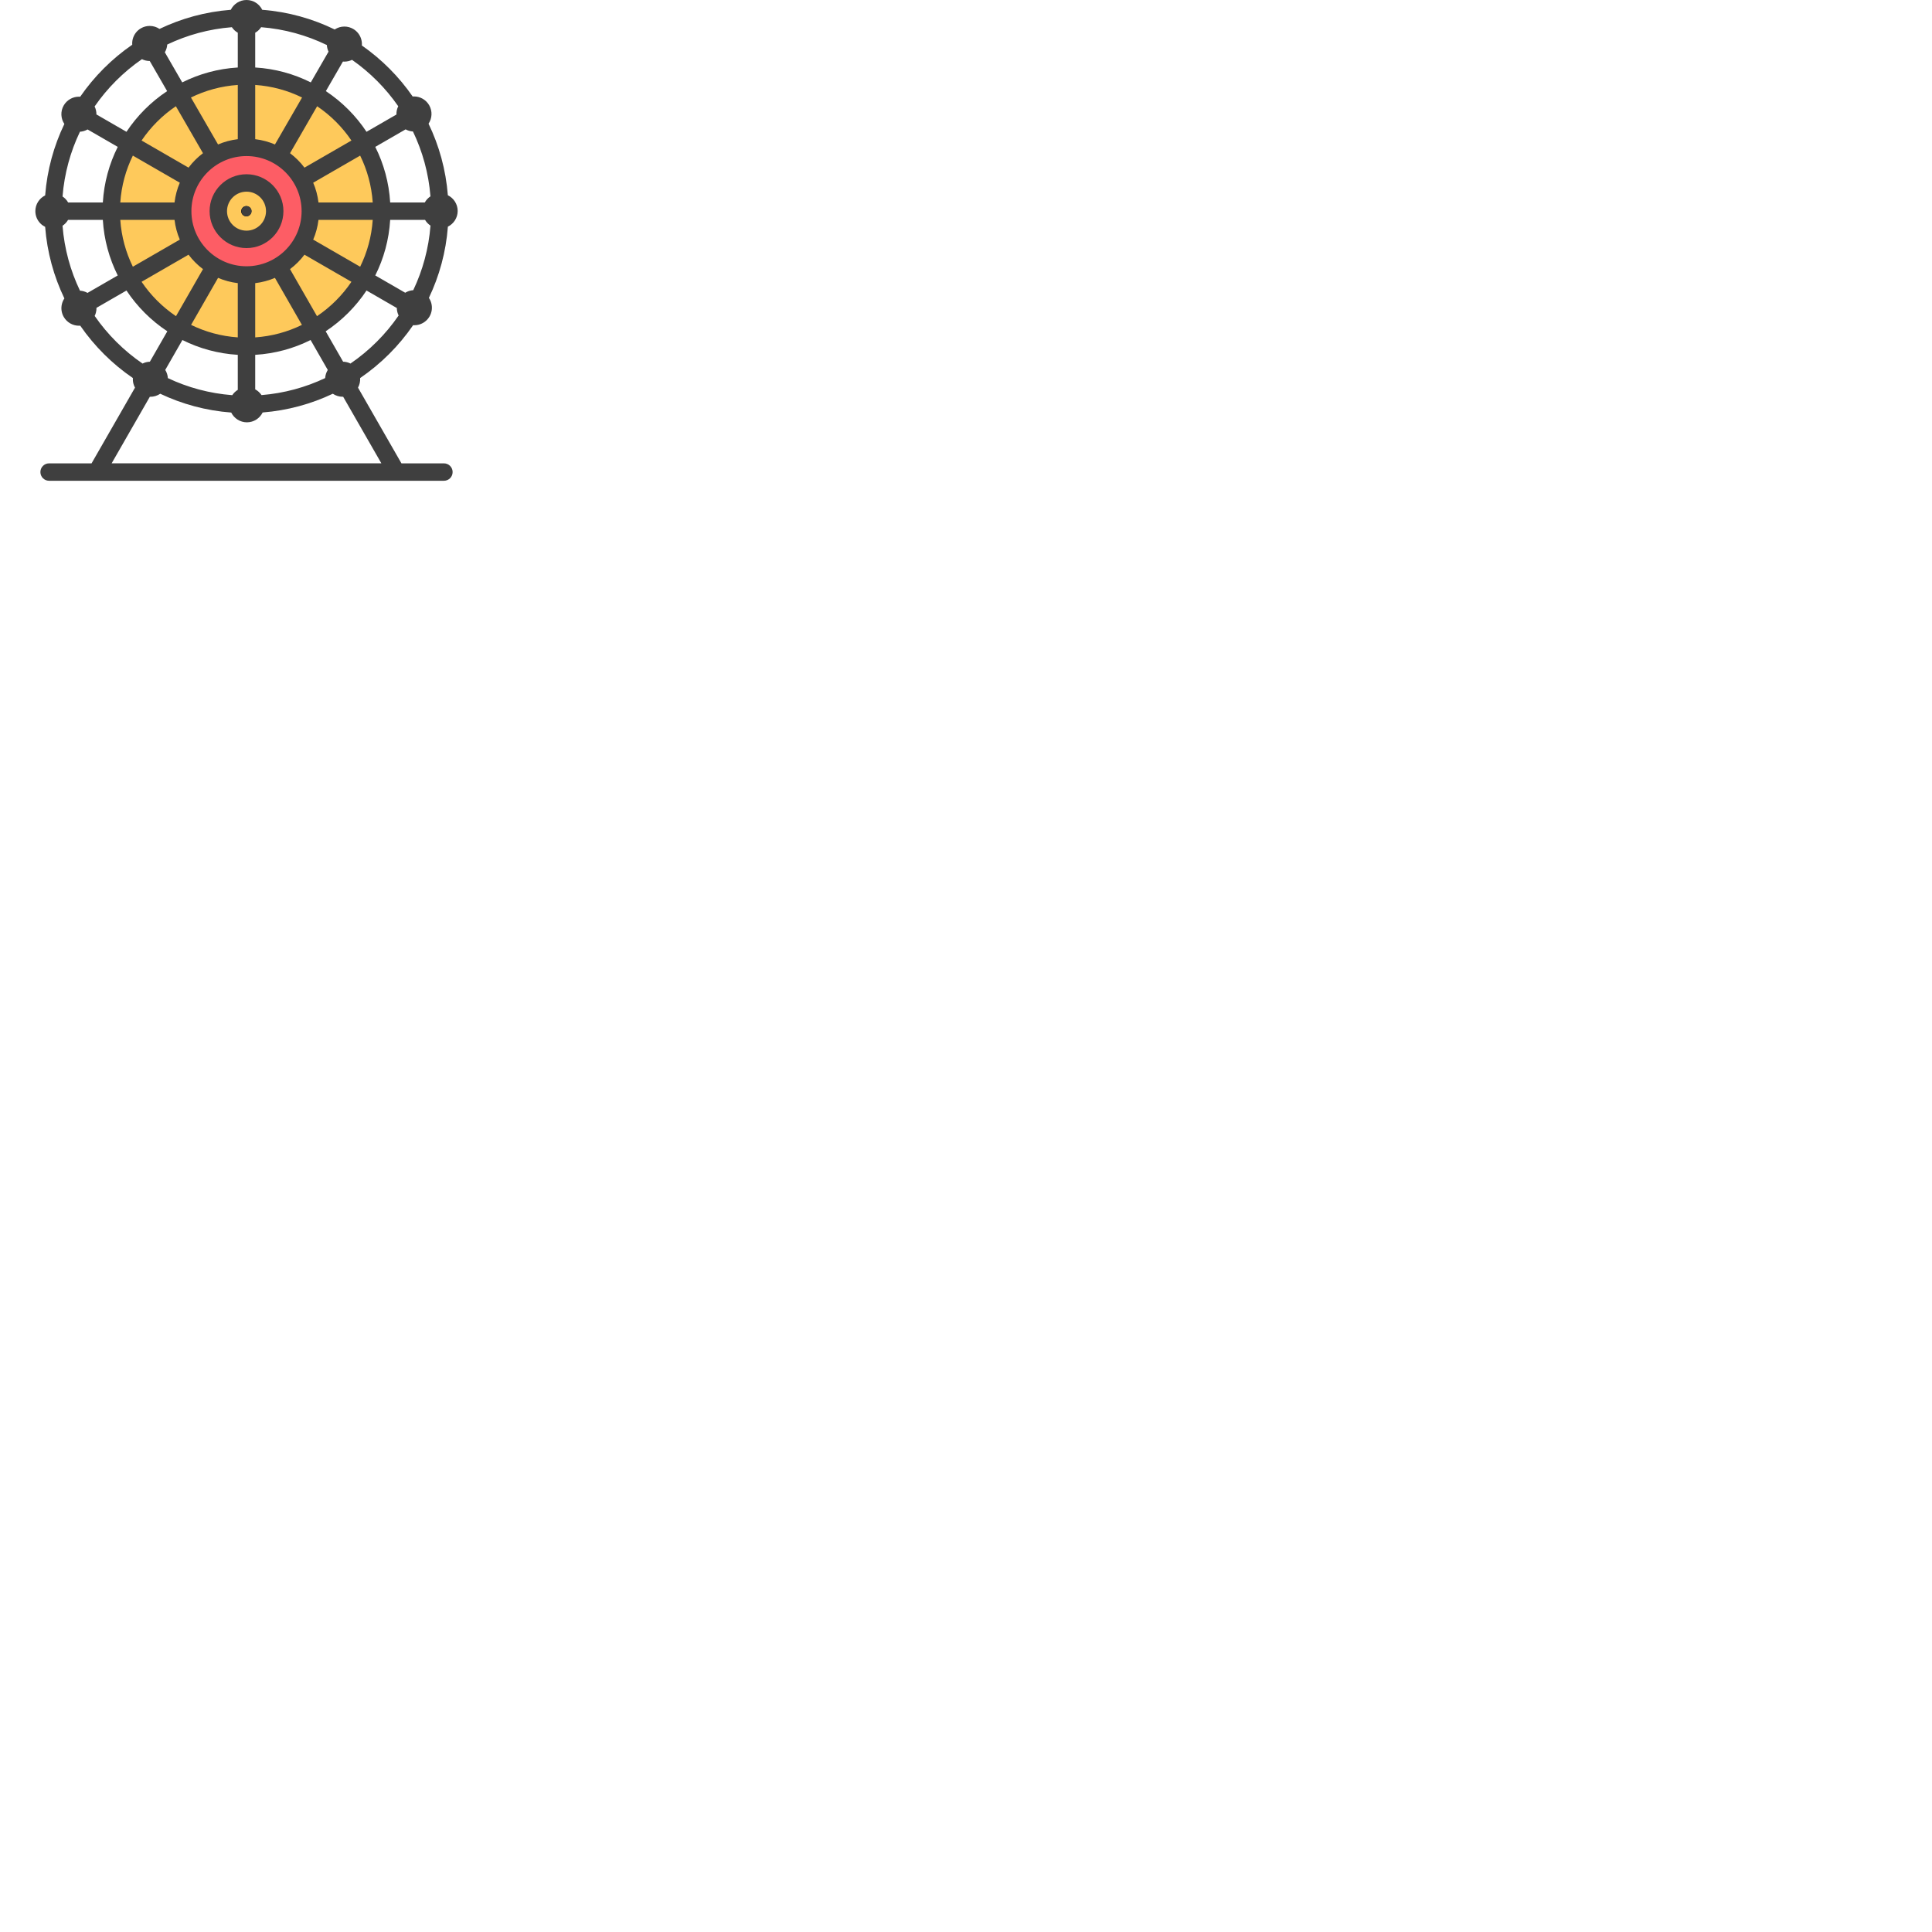
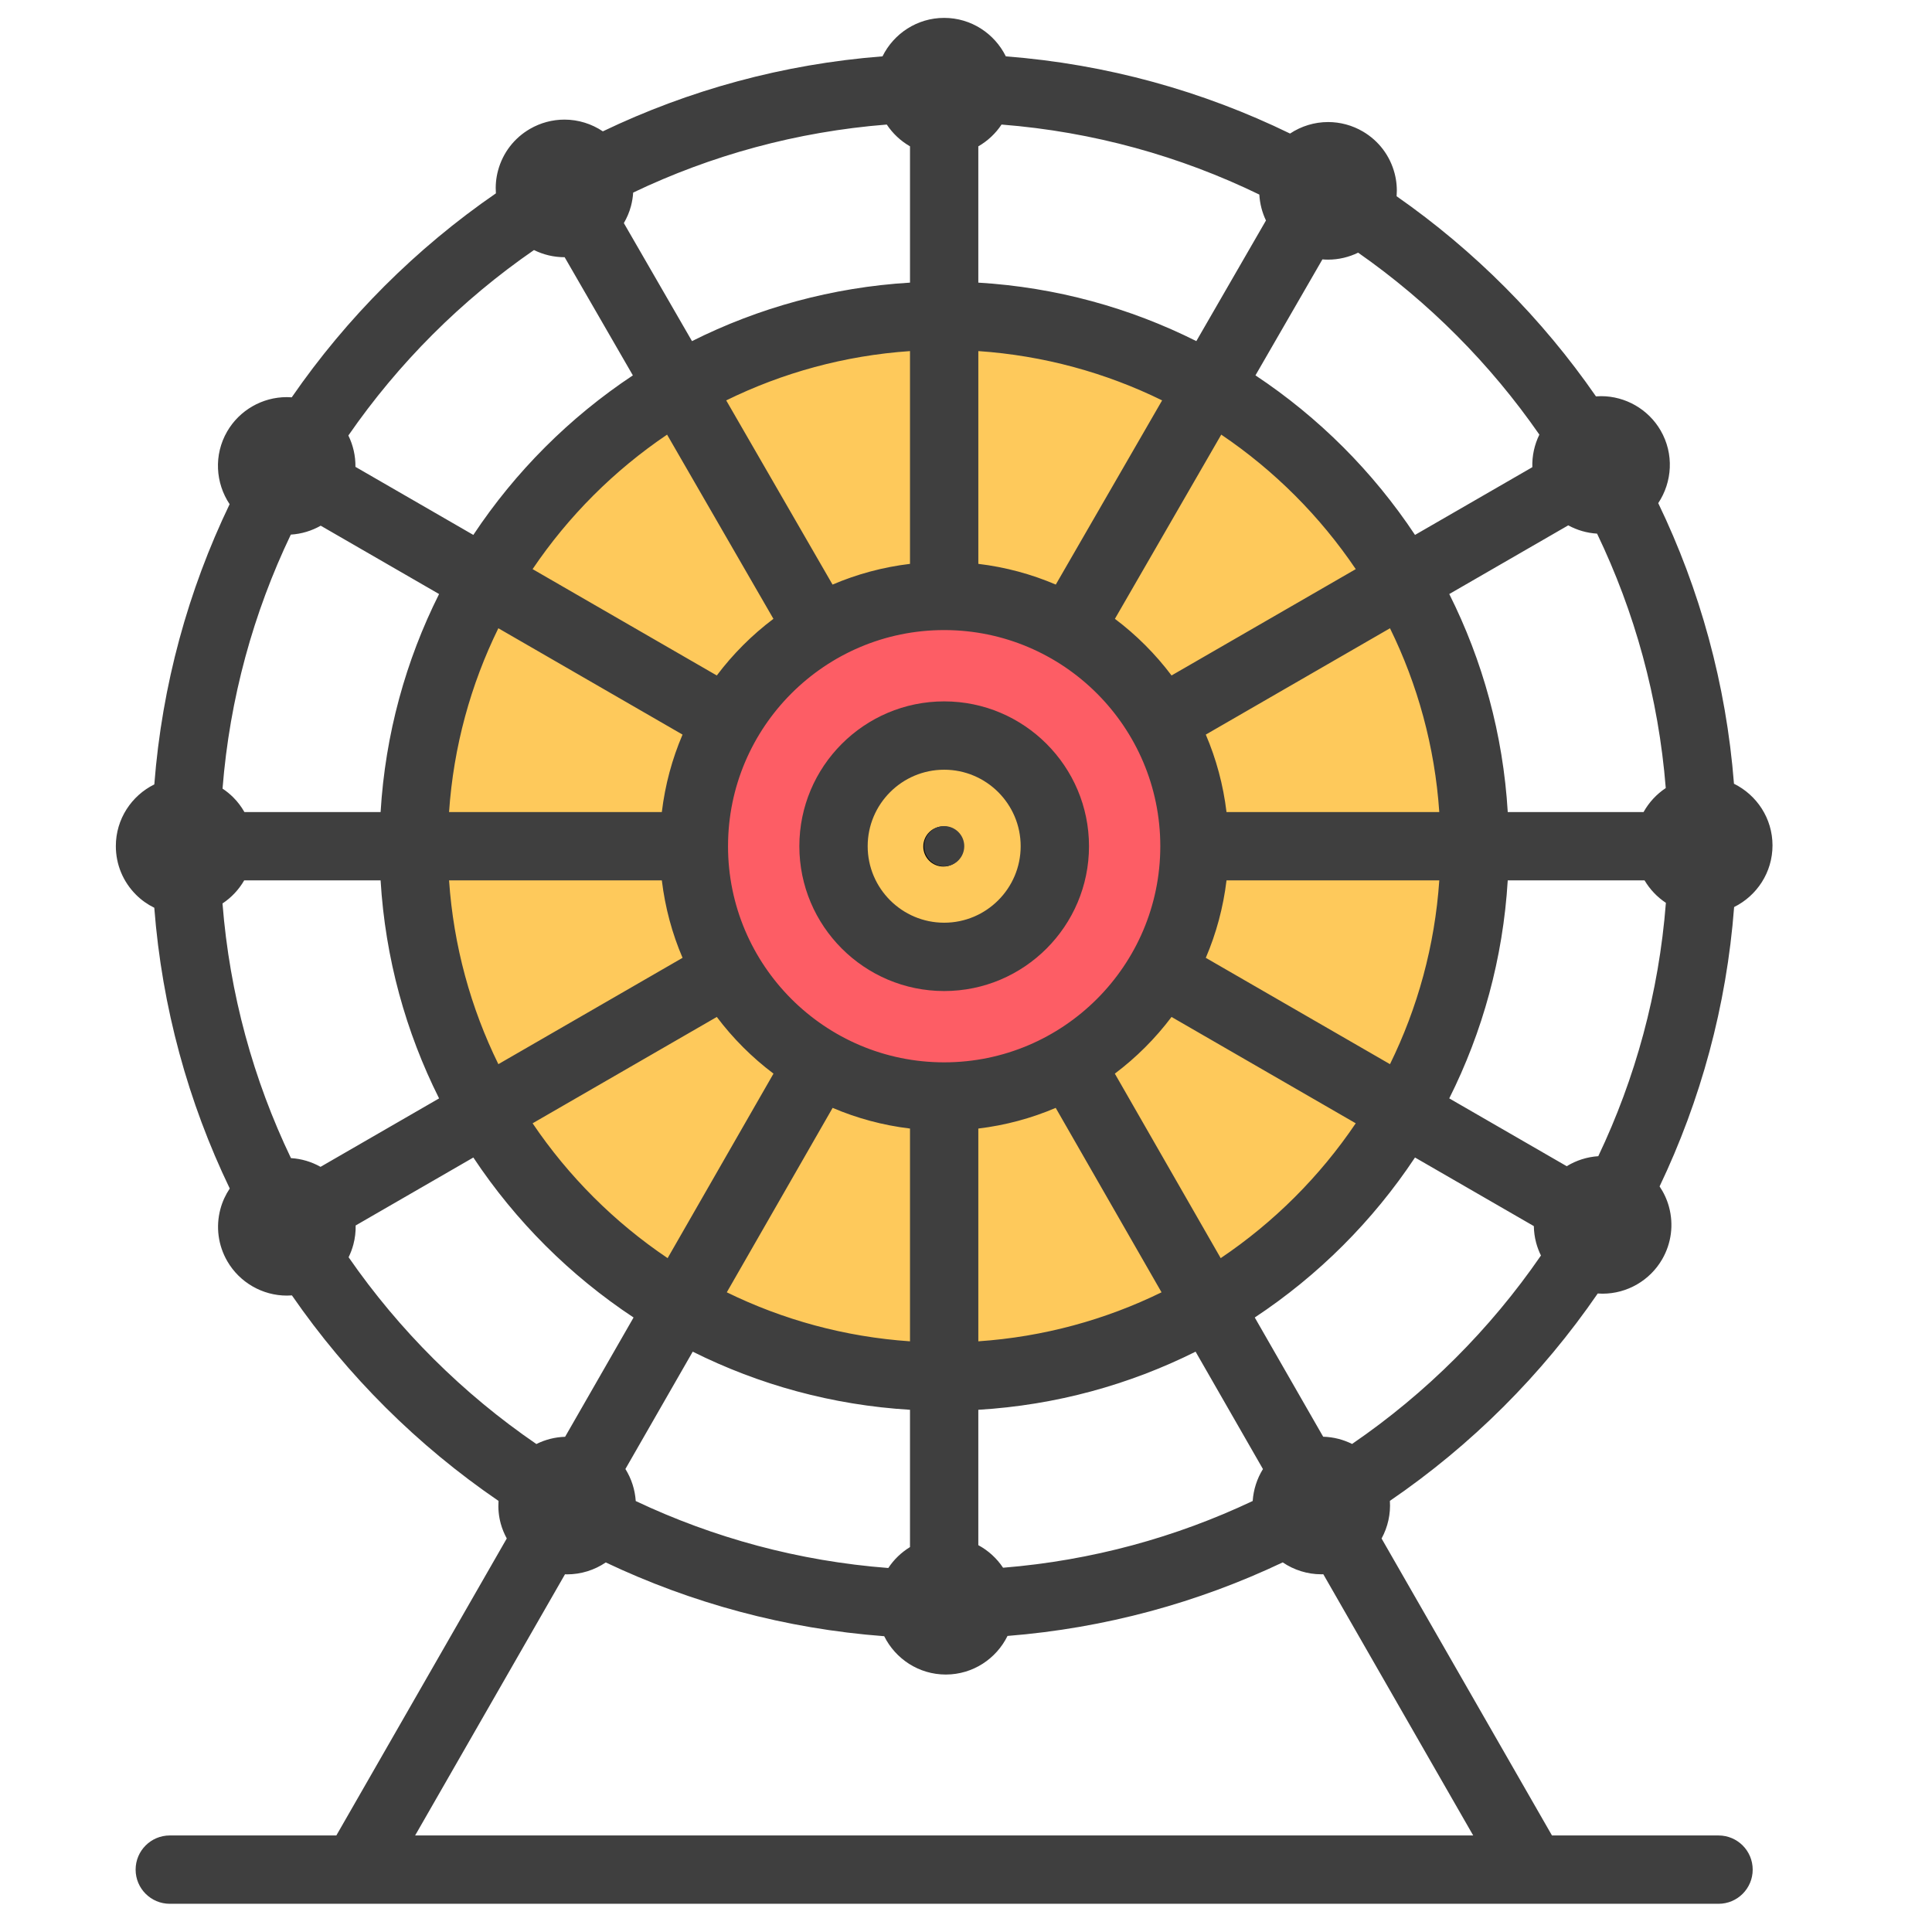
<svg xmlns="http://www.w3.org/2000/svg" width="100%" height="100%" viewBox="0 0 512 512">
  <g>
-     <circle cx="65.273" cy="55.977" r="35.839" fill="#FEC95B" id="svg_1" />
-     <circle cx="65.273" cy="55.977" r="16.911" fill="#FD5D65" id="svg_2" />
-     <circle cx="65.273" cy="55.977" r="7.476" fill="#FEC95B" id="svg_3" />
-     <circle cx="65.273" cy="55.977" r="1.356" id="svg_4" />
-     <path fill="#3f3f3f" d="m75.112,55.961c0,-5.395 -4.389,-9.784 -9.784,-9.784c-5.395,0 -9.784,4.389 -9.784,9.784s4.389,9.784 9.784,9.784c5.394,0 9.784,-4.389 9.784,-9.784zm-14.952,0c0,-2.85 2.318,-5.168 5.168,-5.168c2.85,0 5.168,2.318 5.168,5.168s-2.318,5.168 -5.168,5.168c-2.85,0 -5.168,-2.319 -5.168,-5.168z" id="svg_5" />
-     <circle fill="#3f3f3f" cx="65.328" cy="55.959" r="1.356" id="svg_6" />
-     <path fill="#3f3f3f" d="m117.642,122.793l-11.253,0l-11.512,-20.062c0.423,-0.775 0.62,-1.658 0.562,-2.543c5.503,-3.758 10.27,-8.516 14.042,-14.009c0.108,0.008 0.217,0.012 0.325,0.012l0,0c1.66,0 3.204,-0.893 4.032,-2.331c0.619,-1.077 0.782,-2.329 0.459,-3.528c-0.136,-0.503 -0.354,-0.968 -0.637,-1.388c2.767,-5.796 4.524,-12.163 5.036,-18.874c1.535,-0.761 2.595,-2.342 2.593,-4.168c-0.002,-1.825 -1.065,-3.403 -2.603,-4.162c-0.529,-6.744 -2.312,-13.142 -5.117,-18.957c0.951,-1.429 1.077,-3.33 0.16,-4.911c-0.829,-1.429 -2.37,-2.316 -4.022,-2.316c-0.115,0 -0.23,0.005 -0.345,0.014c-3.647,-5.269 -8.214,-9.853 -13.467,-13.521c0.04,-0.51 -0.001,-1.029 -0.134,-1.539c-0.314,-1.201 -1.077,-2.209 -2.148,-2.836c-0.712,-0.417 -1.524,-0.638 -2.347,-0.638c-0.927,0 -1.819,0.28 -2.57,0.777c-5.882,-2.866 -12.363,-4.687 -19.202,-5.216c-0.761,-1.537 -2.34,-2.598 -4.166,-2.598c-1.827,0 -3.406,1.062 -4.165,2.598c-6.719,0.52 -13.094,2.286 -18.894,5.067c-0.756,-0.507 -1.657,-0.793 -2.594,-0.793c-0.813,0 -1.615,0.215 -2.321,0.623c-1.076,0.621 -1.845,1.623 -2.166,2.823c-0.136,0.509 -0.18,1.027 -0.144,1.537c-5.393,3.715 -10.073,8.391 -13.792,13.78c-0.112,-0.008 -0.225,-0.013 -0.338,-0.013c-1.655,0 -3.198,0.89 -4.026,2.321c-0.916,1.583 -0.786,3.485 0.167,4.912c-2.792,5.81 -4.566,12.197 -5.088,18.93c-1.537,0.759 -2.598,2.338 -2.599,4.165c-0,1.242 0.483,2.409 1.361,3.287c0.366,0.366 0.785,0.659 1.236,0.882c0.521,6.747 2.299,13.147 5.098,18.967c-0.281,0.42 -0.498,0.886 -0.632,1.389c-0.32,1.2 -0.154,2.452 0.469,3.527c0.828,1.431 2.371,2.319 4.025,2.319c0.113,0 0.227,-0.005 0.339,-0.013c3.758,5.441 8.495,10.154 13.957,13.884c-0.034,0.51 0.012,1.027 0.15,1.535c0.096,0.354 0.236,0.688 0.407,1.002l-11.513,20.065l-11.253,0c-1.275,0 -2.308,1.033 -2.308,2.308s1.033,2.308 2.308,2.308l104.631,0c1.275,0 2.308,-1.033 2.308,-2.308s-1.033,-2.308 -2.308,-2.308zm-48.336,-18.087c-0.423,-0.635 -0.997,-1.161 -1.672,-1.525l0,-9.146c5.247,-0.315 10.21,-1.694 14.678,-3.926l4.551,7.931c-0.405,0.652 -0.642,1.395 -0.693,2.157c-5.189,2.455 -10.876,4.024 -16.865,4.508zm-24.816,-4.505c-0.052,-0.766 -0.29,-1.511 -0.699,-2.165l4.548,-7.927c4.468,2.232 9.431,3.611 14.678,3.927l0,9.275c-0.586,0.359 -1.088,0.841 -1.466,1.414c-6.061,-0.465 -11.815,-2.042 -17.062,-4.523zm-21.295,-22.579c-0.606,-0.341 -1.289,-0.547 -1.999,-0.59c-2.533,-5.282 -4.144,-11.087 -4.625,-17.204c0.602,-0.398 1.103,-0.933 1.465,-1.559l9.215,0c0.316,5.266 1.705,10.248 3.951,14.729l-8.009,4.624zm-2.008,-42.713c0.718,-0.044 1.408,-0.254 2.02,-0.602l7.997,4.617c-2.246,4.481 -3.635,9.462 -3.951,14.729l-9.2,0c-0.204,-0.357 -0.452,-0.691 -0.751,-0.989c-0.225,-0.225 -0.469,-0.423 -0.728,-0.594c0.483,-6.1 2.089,-11.89 4.613,-17.16zm22.978,-22.185c0.082,-0.305 0.131,-0.614 0.151,-0.922c5.263,-2.515 11.043,-4.115 17.133,-4.595c0.4,0.605 0.939,1.109 1.569,1.471l0,9.209c-5.266,0.316 -10.247,1.705 -14.728,3.951l-4.603,-7.974c0.206,-0.353 0.37,-0.734 0.479,-1.14zm42.599,0.135c0.075,0.288 0.178,0.565 0.303,0.828l-4.704,8.149c-4.481,-2.246 -9.462,-3.635 -14.729,-3.951l0,-9.208c0.631,-0.363 1.169,-0.866 1.569,-1.471c6.199,0.488 12.077,2.138 17.415,4.73c0.017,0.308 0.065,0.617 0.145,0.923zm20.725,21.425c0.594,0.323 1.258,0.519 1.948,0.56c2.536,5.277 4.152,11.076 4.64,17.188c-0.62,0.412 -1.136,0.968 -1.5,1.621l-9.175,0c-0.316,-5.267 -1.705,-10.248 -3.951,-14.729l8.037,-4.64zm2.029,42.619c-0.763,0.048 -1.494,0.286 -2.132,0.676l-7.936,-4.581c2.246,-4.481 3.635,-9.462 3.951,-14.728l9.242,0c0.361,0.608 0.853,1.128 1.442,1.517c-0.473,6.083 -2.065,11.856 -4.568,17.116zm-58.793,-20.942c0,-8.049 6.546,-14.597 14.594,-14.602c0.002,0 0.005,0 0.008,0c0.003,0 0.005,-0 0.008,-0c8.045,0.004 14.588,6.547 14.595,14.591c0,0.004 -0.001,0.008 -0.001,0.012c0,0.004 0.001,0.008 0.001,0.012c-0.007,8.046 -6.554,14.59 -14.602,14.59c-8.052,0 -14.602,-6.551 -14.602,-14.602zm16.91,19.075c1.833,-0.221 3.589,-0.696 5.227,-1.397l7.15,12.461c-3.784,1.851 -7.965,3.009 -12.378,3.311l0,-14.374l0,0zm9.222,-3.71c1.45,-1.09 2.74,-2.381 3.831,-3.83l12.444,7.184c-2.425,3.591 -5.529,6.689 -9.123,9.11l-7.152,-12.465zm6.145,-7.824c0.702,-1.64 1.179,-3.397 1.4,-5.233l14.375,0c-0.303,4.428 -1.468,8.623 -3.331,12.417l-12.444,-7.184zm15.774,-9.849l-14.375,0c-0.221,-1.836 -0.697,-3.594 -1.399,-5.233l12.444,-7.183c1.862,3.794 3.028,7.988 3.33,12.417zm-18.088,-9.228c-1.09,-1.448 -2.379,-2.737 -3.826,-3.826l7.184,-12.444c3.58,2.418 6.669,5.507 9.087,9.087l-12.444,7.184zm-7.821,-6.141c-1.64,-0.702 -3.398,-1.179 -5.233,-1.399l0,-14.375c4.428,0.303 8.623,1.468 12.417,3.33l-7.184,12.444zm-9.849,-15.774l0,14.375c-1.835,0.221 -3.593,0.698 -5.233,1.4l-7.183,-12.444c3.793,-1.863 7.988,-3.028 12.416,-3.331zm-9.227,18.089c-1.447,1.09 -2.736,2.378 -3.826,3.826l-12.444,-7.185c2.417,-3.579 5.507,-6.669 9.086,-9.086l7.184,12.445zm-6.14,7.82c-0.702,1.64 -1.179,3.397 -1.399,5.233l-14.375,0c0.303,-4.428 1.468,-8.623 3.33,-12.417l12.443,7.184zm-15.774,9.849l14.375,0c0.221,1.835 0.697,3.593 1.399,5.232l-12.443,7.184c-1.862,-3.794 -3.028,-7.988 -3.331,-12.416zm18.088,9.226c1.091,1.449 2.381,2.739 3.83,3.829l-7.153,12.465c-3.594,-2.421 -6.696,-5.518 -9.122,-9.109l12.444,-7.185zm7.825,6.142c1.638,0.701 3.394,1.177 5.227,1.398l0,14.375c-4.413,-0.302 -8.594,-1.46 -12.377,-3.311l7.15,-12.461zm35.093,22.705c-0.599,-0.3 -1.264,-0.47 -1.953,-0.489l-4.622,-8.054c4.293,-2.839 7.98,-6.521 10.825,-10.809l8.028,4.635c0.007,0.376 0.055,0.753 0.156,1.126c0.081,0.3 0.19,0.588 0.325,0.861c-3.432,4.988 -7.763,9.311 -12.76,12.731zm12.653,-68.189c-0.334,0.682 -0.499,1.438 -0.476,2.2l-7.926,4.576c-2.835,-4.273 -6.506,-7.945 -10.779,-10.779l4.524,-7.835c0.126,0.01 0.252,0.017 0.379,0.017l0,0c0.715,0 1.409,-0.167 2.035,-0.472c4.773,3.339 8.923,7.506 12.244,12.293zm-67.922,-12.47c0.632,0.313 1.336,0.484 2.062,0.484l0,0c0.003,0 0.006,-0 0.009,-0l4.609,7.984c-4.273,2.834 -7.944,6.505 -10.778,10.778l-7.964,-4.598c0.009,-0.735 -0.156,-1.461 -0.478,-2.118c3.387,-4.897 7.641,-9.148 12.54,-12.529zm-12.524,68.045c0.134,-0.273 0.242,-0.56 0.322,-0.86c0.113,-0.426 0.163,-0.858 0.155,-1.287l7.951,-4.59c2.844,4.288 6.532,7.97 10.824,10.808l-4.625,8.06c-0.684,0.021 -1.345,0.19 -1.941,0.489c-4.96,-3.394 -9.265,-7.678 -12.685,-12.619zm14.619,21.419c0.047,0.001 0.095,0.005 0.143,0.005l0,0c0.945,0 1.852,-0.29 2.611,-0.805c5.78,2.742 12.126,4.481 18.811,4.984c0.762,1.531 2.339,2.589 4.16,2.589l0.01,0c1.827,-0.004 3.404,-1.069 4.161,-2.608c6.605,-0.525 12.875,-2.255 18.593,-4.969c0.759,0.514 1.666,0.804 2.611,0.804c0.044,0 0.087,-0.003 0.131,-0.004l10.127,17.648l-71.482,0l10.125,-17.645z" id="svg_7" />
+     <circle id="svg_1" fill="#FEC95B" r="140.585" cy="224.322" cx="250" />
+     <circle id="svg_2" fill="#FD5D65" r="66.334" cy="224.322" cx="250" />
+     <circle id="svg_3" fill="#FEC95B" r="29.327" cy="224.322" cx="250" />
+     <circle id="svg_4" r="5.321" cy="224.322" cx="250" />
+     <path id="svg_5" d="m288.596,224.255c0,-21.163 -17.218,-38.381 -38.379,-38.381c-21.163,0 -38.381,17.218 -38.381,38.381s17.218,38.381 38.381,38.381c21.161,0 38.379,-17.218 38.379,-38.381zm-58.652,0c0,-11.179 9.095,-20.273 20.273,-20.273c11.179,0 20.271,9.095 20.271,20.273s-9.095,20.273 -20.271,20.273c-11.18,0 -20.273,-9.097 -20.273,-20.273z" fill="#3f3f3f" />
+     <circle id="svg_6" r="5.321" cy="224.25" cx="250.218" fill="#3f3f3f" />
+     <path id="svg_7" d="m455.429,486.415l-44.141,0l-45.156,-78.695c1.659,-3.04 2.432,-6.503 2.203,-9.977c21.585,-14.743 40.286,-33.404 55.08,-54.952c0.425,0.03 0.85,0.048 1.277,0.048l0,0c6.51,0 12.57,-3.504 15.815,-9.145c2.428,-4.223 3.067,-9.137 1.799,-13.84c-0.532,-1.973 -1.389,-3.798 -2.499,-5.444c10.855,-22.735 17.746,-47.713 19.754,-74.036c6.023,-2.987 10.179,-9.185 10.171,-16.348c-0.007,-7.16 -4.177,-13.35 -10.21,-16.326c-2.074,-26.456 -9.068,-51.551 -20.072,-74.363c3.729,-5.604 4.227,-13.062 0.626,-19.266c-3.251,-5.604 -9.297,-9.084 -15.778,-9.084c-0.451,0 -0.903,0.021 -1.352,0.056c-14.307,-20.667 -32.221,-38.651 -52.828,-53.037c0.156,-2.001 -0.003,-4.035 -0.524,-6.035c-1.231,-4.713 -4.224,-8.665 -8.426,-11.126c-2.795,-1.636 -5.979,-2.501 -9.208,-2.501c-3.635,0 -7.136,1.097 -10.083,3.049c-23.074,-11.243 -48.497,-18.385 -75.322,-20.459c-2.984,-6.03 -9.18,-10.193 -16.343,-10.193c-7.166,0 -13.36,4.164 -16.34,10.191c-26.356,2.039 -51.362,8.968 -74.113,19.876c-2.965,-1.99 -6.498,-3.111 -10.175,-3.111c-3.188,0 -6.337,0.845 -9.105,2.442c-4.219,2.434 -7.237,6.366 -8.498,11.072c-0.535,1.995 -0.706,4.029 -0.564,6.03c-21.154,14.571 -39.512,32.913 -54.103,54.053c-0.44,-0.032 -0.882,-0.052 -1.325,-0.052c-6.492,0 -12.543,3.49 -15.793,9.106c-3.592,6.209 -3.083,13.67 0.657,19.269c-10.952,22.789 -17.909,47.845 -19.958,74.258c-6.028,2.978 -10.193,9.172 -10.195,16.337c-0.001,4.871 1.896,9.451 5.339,12.896c1.437,1.437 3.078,2.587 4.849,3.459c2.044,26.466 9.017,51.572 19.998,74.4c-1.102,1.648 -1.953,3.474 -2.479,5.447c-1.255,4.706 -0.602,9.62 1.838,13.834c3.25,5.612 9.3,9.099 15.788,9.099c0.445,0 0.889,-0.021 1.331,-0.053c14.743,21.341 33.324,39.832 54.75,54.462c-0.134,2 0.046,4.029 0.588,6.02c0.378,1.388 0.927,2.698 1.597,3.932l-45.163,78.708l-44.14,0c-5,0 -9.054,4.052 -9.054,9.054s4.054,9.054 9.054,9.054l410.432,0c5,0 9.054,-4.052 9.054,-9.054s-4.054,-9.053 -9.054,-9.053l-0,-0zm-189.606,-70.95c-1.658,-2.49 -3.91,-4.554 -6.558,-5.982l0,-35.875c20.582,-1.234 40.052,-6.646 57.578,-15.4l17.852,31.11c-1.588,2.557 -2.516,5.471 -2.717,8.461c-20.355,9.631 -42.662,15.785 -66.156,17.685l0,-0zm-97.343,-17.671c-0.202,-3.004 -1.139,-5.929 -2.741,-8.493l17.842,-31.095c17.526,8.754 36.997,14.166 57.577,15.402l0,36.384c-2.3,1.409 -4.269,3.298 -5.749,5.545c-23.777,-1.823 -46.348,-8.01 -66.929,-17.743l0,0zm-83.534,-88.57c-2.379,-1.336 -5.055,-2.146 -7.84,-2.312c-9.934,-20.72 -16.255,-43.489 -18.141,-67.486c2.36,-1.562 4.327,-3.661 5.748,-6.115l36.148,0c1.24,20.658 6.688,40.198 15.5,57.776l-31.415,18.139l-0,-0zm-7.876,-167.549c2.817,-0.172 5.524,-0.996 7.922,-2.361l31.368,18.111c-8.811,17.577 -14.258,37.118 -15.497,57.777l-36.088,0c-0.799,-1.399 -1.775,-2.709 -2.945,-3.88c-0.881,-0.881 -1.84,-1.658 -2.856,-2.332c1.893,-23.93 8.196,-46.64 18.096,-67.314zm90.135,-87.024c0.321,-1.198 0.515,-2.408 0.592,-3.618c20.646,-9.864 43.317,-16.143 67.207,-18.026c1.571,2.372 3.682,4.35 6.156,5.771l0,36.122c-20.658,1.24 -40.197,6.688 -57.775,15.5l-18.057,-31.278c0.807,-1.386 1.45,-2.88 1.877,-4.471zm167.1,0.531c0.296,1.131 0.699,2.217 1.189,3.25l-18.453,31.965c-17.577,-8.811 -37.118,-14.258 -57.776,-15.497l0,-36.121c2.474,-1.422 4.586,-3.399 6.157,-5.771c24.319,1.916 47.374,8.385 68.315,18.555c0.068,1.209 0.255,2.421 0.568,3.62l0,-0zm81.296,84.041c2.33,1.268 4.933,2.035 7.64,2.195c9.95,20.699 16.288,43.448 18.203,67.425c-2.434,1.616 -4.457,3.798 -5.882,6.359l-35.992,0c-1.239,-20.659 -6.687,-40.199 -15.497,-57.777l31.528,-18.202l-0,0zm7.96,167.18c-2.995,0.189 -5.86,1.123 -8.364,2.652l-31.13,-17.971c8.811,-17.577 14.26,-37.117 15.499,-57.775l36.255,0c1.416,2.384 3.347,4.426 5.657,5.952c-1.854,23.86 -8.099,46.507 -17.917,67.142zm-230.626,-82.15c0,-31.573 25.677,-57.26 57.246,-57.278c0.01,0 0.02,0.001 0.03,0.001c0.011,0 0.021,-0.001 0.032,-0.001c31.557,0.016 57.225,25.68 57.249,57.234c0,0.016 -0.002,0.031 -0.002,0.047c0,0.016 0.002,0.03 0.002,0.046c-0.026,31.562 -25.709,57.231 -57.278,57.231c-31.585,0 -57.281,-25.696 -57.281,-57.28l0,0zm66.331,74.825c7.191,-0.866 14.079,-2.73 20.506,-5.48l28.047,48.879c-14.842,7.261 -31.242,11.804 -48.553,12.987l0,-56.386l0,0zm36.176,-14.552c5.686,-4.277 10.748,-9.339 15.028,-15.023l48.816,28.182c-9.514,14.088 -21.687,26.24 -35.787,35.736l-28.056,-48.896zm24.106,-30.69c2.755,-6.433 4.625,-13.327 5.492,-20.526l56.387,0c-1.187,17.371 -5.76,33.824 -13.065,48.706l-48.814,-28.18zm61.877,-38.634l-56.387,0c-0.866,-7.201 -2.735,-14.096 -5.49,-20.529l48.813,-28.178c7.305,14.881 11.877,31.336 13.064,48.707zm-70.952,-36.197c-4.274,-5.678 -9.331,-10.736 -15.01,-15.01l28.181,-48.816c14.042,9.483 26.161,21.603 35.645,35.645l-48.816,28.181zm-30.679,-24.087c-6.433,-2.755 -13.328,-4.625 -20.527,-5.49l0,-56.387c17.371,1.187 33.824,5.758 48.707,13.064l-28.18,48.813zm-38.635,-61.875l0,56.387c-7.199,0.867 -14.093,2.737 -20.526,5.492l-28.178,-48.813c14.879,-7.306 31.333,-11.879 48.704,-13.066zm-36.194,70.956c-5.677,4.274 -10.733,9.33 -15.007,15.008l-48.815,-28.183c9.482,-14.039 21.601,-26.16 35.64,-35.642l28.182,48.817zm-24.085,30.676c-2.755,6.433 -4.623,13.327 -5.489,20.526l-56.387,0c1.187,-17.371 5.759,-33.826 13.064,-48.707l48.812,28.181l0,0zm-61.874,38.635l56.387,0c0.867,7.198 2.735,14.093 5.49,20.524l-48.812,28.181c-7.305,-14.882 -11.878,-31.336 -13.065,-48.705l0,-0zm70.953,36.191c4.278,5.683 9.34,10.743 15.025,15.021l-28.057,48.896c-14.099,-9.496 -26.268,-21.647 -35.782,-35.733l48.815,-28.183l0,-0zm30.696,24.095c6.427,2.75 13.313,4.616 20.505,5.482l0,56.387c-17.311,-1.183 -33.71,-5.728 -48.552,-12.989l28.047,-48.879l0,0zm137.659,89.066c-2.351,-1.176 -4.96,-1.842 -7.66,-1.917l-18.129,-31.595c16.839,-11.135 31.305,-25.579 42.464,-42.4l31.493,18.181c0.029,1.475 0.218,2.955 0.612,4.416c0.317,1.177 0.745,2.306 1.274,3.376c-13.462,19.568 -30.454,36.524 -50.054,49.94l-0,0zm49.635,-267.483c-1.31,2.674 -1.957,5.642 -1.865,8.631l-31.092,17.949c-11.119,-16.762 -25.52,-31.164 -42.283,-42.283l17.744,-30.736c0.494,0.041 0.989,0.068 1.486,0.068l0.001,0c2.804,0 5.529,-0.654 7.982,-1.85c18.721,13.097 35.003,29.444 48.028,48.22zm-266.438,-48.914c2.478,1.228 5.242,1.899 8.089,1.899l0.001,0c0.012,0 0.025,-0.001 0.037,-0.001l18.078,31.317c-16.76,11.118 -31.16,25.518 -42.278,42.279l-31.241,-18.037c0.034,-2.882 -0.61,-5.733 -1.876,-8.31c13.284,-19.208 29.972,-35.883 49.19,-49.148l-0,0zm-49.128,266.918c0.525,-1.07 0.949,-2.198 1.263,-3.374c0.445,-1.671 0.638,-3.367 0.608,-5.049l31.188,-18.007c11.157,16.821 25.622,31.262 42.459,42.397l-18.141,31.615c-2.683,0.081 -5.278,0.747 -7.616,1.917c-19.456,-13.315 -36.344,-30.12 -49.761,-49.5l-0,0zm57.347,84.018c0.185,0.006 0.372,0.019 0.559,0.019l0,0c3.708,0 7.265,-1.137 10.243,-3.156c22.675,10.757 47.566,17.576 73.791,19.549c2.988,6.005 9.175,10.156 16.318,10.157l0.04,0c7.167,-0.015 13.355,-4.194 16.321,-10.229c25.911,-2.06 50.506,-8.846 72.933,-19.491c2.977,2.017 6.533,3.154 10.241,3.154c0.172,0 0.342,-0.012 0.513,-0.017l39.724,69.229l-280.399,0l39.716,-69.215l0,0z" fill="#3f3f3f" />
  </g>
</svg>
